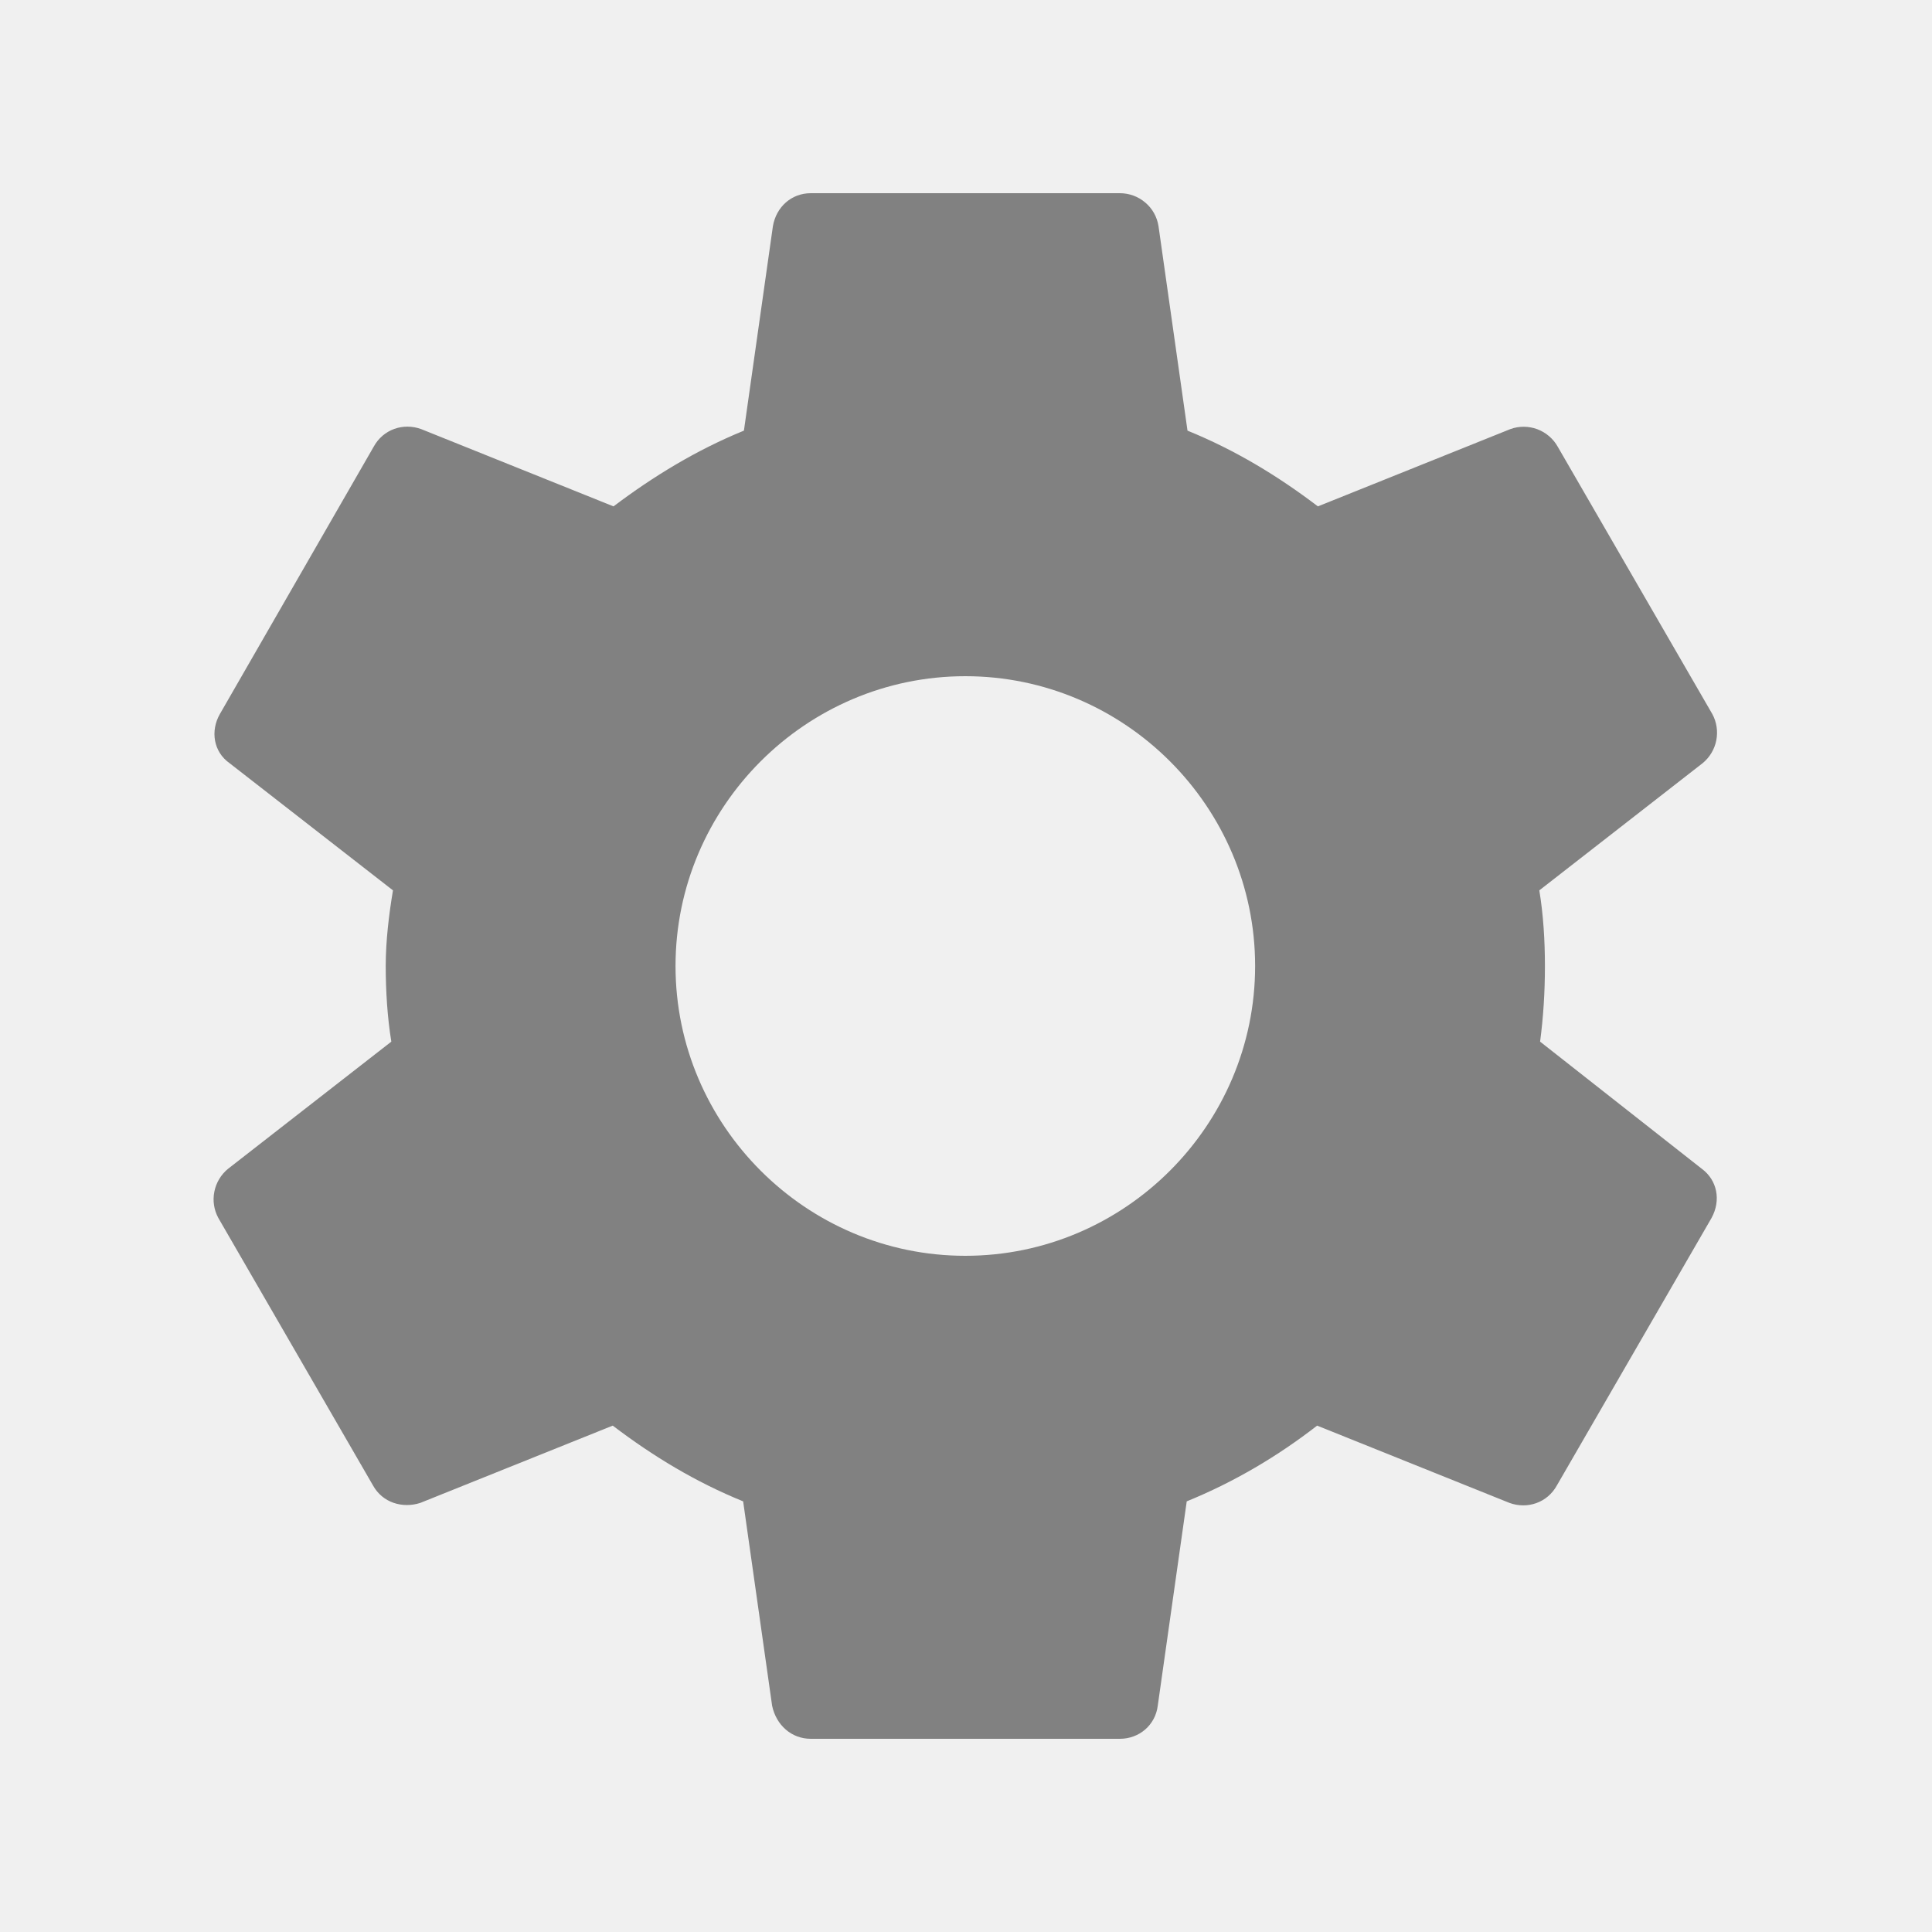
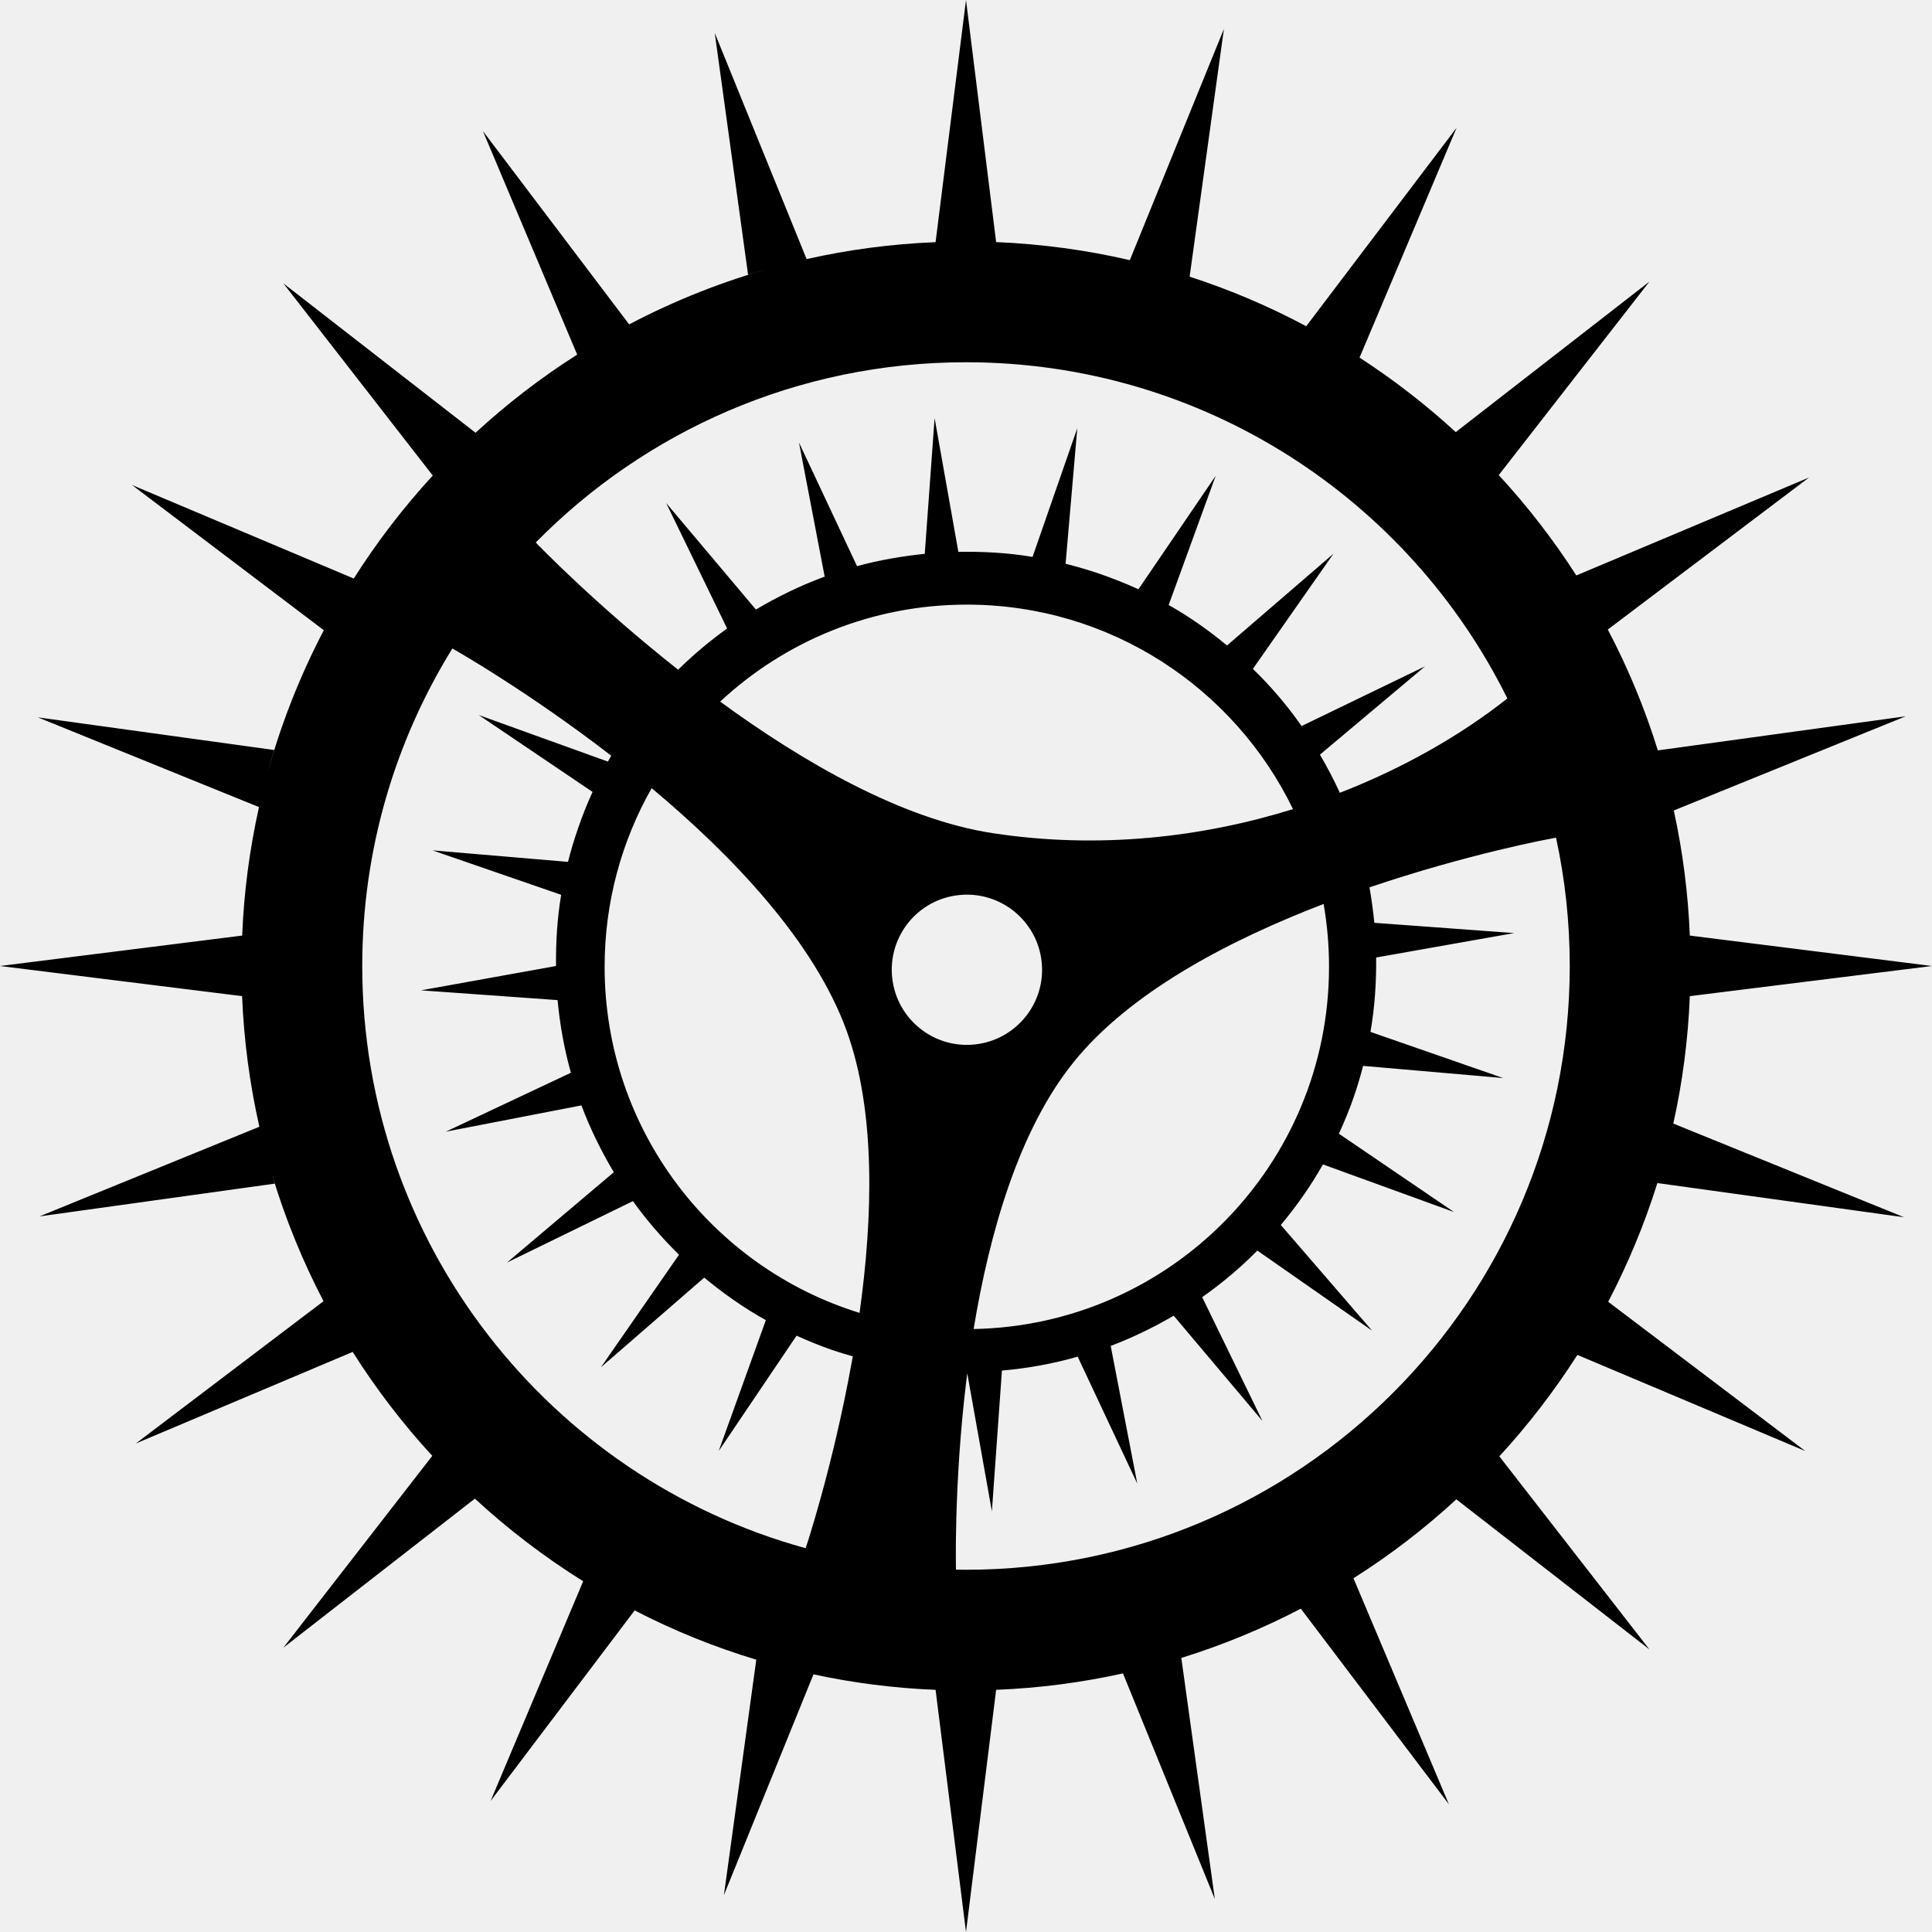
<svg xmlns="http://www.w3.org/2000/svg" width="20" height="20" viewBox="0 0 20 20" fill="none">
-   <path d="M15.943 10.783C15.976 10.533 15.993 10.275 15.993 10C15.993 9.733 15.976 9.467 15.935 9.217L17.626 7.9C17.699 7.84 17.749 7.756 17.767 7.664C17.785 7.571 17.771 7.475 17.726 7.392L16.126 4.625C16.079 4.541 16.004 4.477 15.914 4.443C15.824 4.41 15.725 4.409 15.635 4.442L13.643 5.242C13.226 4.925 12.785 4.658 12.293 4.458L11.993 2.342C11.978 2.246 11.93 2.159 11.856 2.097C11.783 2.034 11.689 2 11.593 2H8.393C8.193 2 8.035 2.142 8.001 2.342L7.701 4.458C7.21 4.658 6.76 4.933 6.351 5.242L4.36 4.442C4.176 4.375 3.968 4.442 3.868 4.625L2.276 7.392C2.176 7.567 2.21 7.783 2.376 7.9L4.068 9.217C4.026 9.467 3.993 9.742 3.993 10C3.993 10.258 4.01 10.533 4.051 10.783L2.36 12.1C2.287 12.16 2.237 12.244 2.219 12.336C2.2 12.429 2.215 12.525 2.26 12.608L3.86 15.375C3.96 15.558 4.168 15.617 4.351 15.558L6.343 14.758C6.76 15.075 7.201 15.342 7.693 15.542L7.993 17.658C8.035 17.858 8.193 18 8.393 18H11.593C11.793 18 11.96 17.858 11.985 17.658L12.285 15.542C12.776 15.342 13.226 15.075 13.635 14.758L15.626 15.558C15.81 15.625 16.018 15.558 16.118 15.375L17.718 12.608C17.818 12.425 17.776 12.217 17.618 12.1L15.943 10.783ZM9.993 13C8.343 13 6.993 11.65 6.993 10C6.993 8.35 8.343 7 9.993 7C11.643 7 12.993 8.35 12.993 10C12.993 11.65 11.643 13 9.993 13Z" fill="#818181" />
+   <g clip-path="url(#clip0_3927_5)">
+     <path d="M10.312 2.506C10.786 2.526 11.249 2.589 11.696 2.693L12.67 0.299L12.315 2.864C12.735 3 13.138 3.172 13.522 3.377L15.079 1.322L14.074 3.702C14.428 3.931 14.761 4.19 15.07 4.473L17.075 2.915L15.515 4.918C15.812 5.24 16.081 5.587 16.318 5.957L18.727 4.943L16.644 6.517C16.853 6.914 17.027 7.333 17.162 7.768L19.728 7.415L17.327 8.39C17.419 8.81 17.475 9.243 17.493 9.685L20 10L17.493 10.312C17.475 10.763 17.417 11.204 17.322 11.631L19.711 12.601L17.157 12.247C17.023 12.675 16.852 13.085 16.648 13.476L18.688 15.021L16.329 14.026C16.09 14.4 15.82 14.751 15.521 15.076L17.075 17.075L15.076 15.521C14.747 15.824 14.391 16.098 14.011 16.338L14.999 18.678L13.466 16.653C13.073 16.858 12.659 17.029 12.229 17.163L12.576 19.659L11.625 17.323C11.2 17.417 10.761 17.475 10.312 17.493L10 20L9.685 17.493C9.253 17.476 8.831 17.421 8.421 17.333L7.494 19.618L7.829 17.181C7.391 17.049 6.97 16.878 6.57 16.671L5.079 18.643L6.037 16.369C5.636 16.119 5.261 15.832 4.916 15.514L2.933 17.057L4.475 15.071C4.169 14.739 3.893 14.378 3.651 13.995L1.406 14.943L3.349 13.47C3.132 13.054 2.952 12.614 2.815 12.156C2.824 12.189 2.834 12.221 2.844 12.253L0.409 12.592L2.685 11.664C2.586 11.227 2.525 10.775 2.506 10.312L0 10L2.507 9.685C2.525 9.23 2.585 8.786 2.681 8.355L0.392 7.426L2.838 7.764C2.811 7.851 2.785 7.94 2.762 8.029C2.905 7.502 3.104 6.998 3.352 6.524L1.367 5.021L3.662 5.989C3.903 5.609 4.177 5.252 4.48 4.923L2.933 2.933L4.923 4.48C5.248 4.18 5.6 3.909 5.975 3.671L4.999 1.357L6.513 3.358C6.986 3.109 7.49 2.909 8.017 2.765C7.925 2.79 7.834 2.816 7.744 2.844L7.399 0.341L8.35 2.682C8.782 2.585 9.228 2.525 9.685 2.507L10 0L10.312 2.506ZM16.079 8.677L16.077 8.677C16.077 8.677 16.073 8.678 16.069 8.679C16.062 8.68 16.052 8.682 16.039 8.685C16.012 8.69 15.972 8.698 15.921 8.708C15.819 8.729 15.672 8.762 15.492 8.805C15.148 8.889 14.683 9.014 14.177 9.186C14.198 9.307 14.215 9.43 14.227 9.553L15.675 9.659L14.246 9.912C14.248 10.167 14.232 10.425 14.187 10.682L15.561 11.16L14.111 11.034C14.084 11.136 14.054 11.24 14.019 11.342C13.973 11.477 13.919 11.609 13.86 11.736L15.052 12.547L13.695 12.054C13.568 12.279 13.421 12.487 13.259 12.681L14.204 13.775L13.016 12.946C12.84 13.124 12.649 13.285 12.445 13.428L13.069 14.71L12.15 13.62C11.941 13.742 11.724 13.847 11.498 13.933L11.773 15.358L11.156 14.044C10.901 14.117 10.639 14.165 10.372 14.188L10.268 15.645L10.013 14.216C10.011 14.234 10.008 14.252 10.006 14.271C9.937 14.832 9.91 15.342 9.9 15.711C9.895 15.896 9.894 16.045 9.895 16.148C9.895 16.189 9.896 16.223 9.896 16.249C9.931 16.25 9.965 16.25 10 16.25C13.452 16.25 16.25 13.452 16.25 10C16.25 9.544 16.201 9.1 16.108 8.672L16.079 8.677ZM4.683 6.713C4.092 7.668 3.75 8.794 3.75 10C3.75 12.877 5.694 15.3 8.34 16.027C8.342 16.021 8.344 16.015 8.346 16.007C8.355 15.982 8.367 15.944 8.382 15.896C8.412 15.799 8.454 15.658 8.502 15.483C8.598 15.133 8.719 14.646 8.818 14.096C8.821 14.078 8.824 14.059 8.828 14.041C8.757 14.021 8.687 14 8.617 13.976C8.49 13.932 8.366 13.881 8.246 13.827L7.44 15.021L7.928 13.666C7.699 13.539 7.488 13.389 7.29 13.226L6.22 14.155L7.029 12.989C6.854 12.817 6.694 12.632 6.552 12.434L5.248 13.07L6.354 12.135C6.223 11.915 6.109 11.684 6.019 11.443L4.615 11.715L5.91 11.105C5.841 10.86 5.796 10.608 5.772 10.353L4.358 10.252L5.756 10C5.753 9.756 5.768 9.51 5.809 9.263L4.477 8.803L5.88 8.922C5.909 8.806 5.944 8.69 5.984 8.575C6.028 8.446 6.078 8.32 6.134 8.198L4.956 7.402L6.293 7.884C6.304 7.864 6.316 7.843 6.327 7.823C5.907 7.498 5.512 7.23 5.215 7.039C5.053 6.934 4.92 6.853 4.828 6.798C4.781 6.77 4.745 6.749 4.721 6.735C4.709 6.728 4.699 6.722 4.693 6.719C4.69 6.717 4.686 6.715 4.686 6.715L4.683 6.713V6.713ZM13.702 9.358C12.729 9.731 11.699 10.268 11.112 10.998C10.547 11.699 10.243 12.763 10.079 13.758C12.118 13.72 13.758 12.056 13.758 10.008C13.758 9.787 13.739 9.569 13.702 9.358ZM6.746 8.159C6.436 8.705 6.259 9.336 6.259 10.008C6.259 11.693 7.369 13.118 8.898 13.591C9.036 12.605 9.068 11.508 8.764 10.67C8.428 9.745 7.583 8.859 6.746 8.159ZM10.783 9.956C10.737 9.529 10.353 9.22 9.926 9.266C9.499 9.311 9.19 9.695 9.236 10.122C9.282 10.549 9.665 10.858 10.092 10.812C10.52 10.766 10.829 10.383 10.783 9.956ZM10.008 6.259C9.022 6.259 8.124 6.64 7.455 7.263C8.309 7.887 9.334 8.481 10.277 8.625C11.378 8.793 12.445 8.668 13.385 8.376C12.778 7.123 11.494 6.259 10.008 6.259ZM10 3.75C8.256 3.75 6.679 4.464 5.546 5.616L5.557 5.627V5.627L5.559 5.629C5.559 5.629 5.562 5.632 5.564 5.635C5.569 5.64 5.576 5.647 5.586 5.657C5.605 5.677 5.634 5.705 5.671 5.742C5.745 5.816 5.854 5.921 5.991 6.049C6.248 6.288 6.603 6.604 7.02 6.933C7.178 6.777 7.348 6.635 7.527 6.506L6.896 5.207L7.825 6.31C8.052 6.175 8.29 6.06 8.537 5.969L8.271 4.581L8.872 5.861C9.1 5.798 9.335 5.758 9.573 5.733L9.675 4.328L9.921 5.713C10.175 5.708 10.432 5.722 10.689 5.765L11.152 4.433L11.031 5.836C11.149 5.866 11.267 5.9 11.384 5.94C11.522 5.988 11.656 6.041 11.785 6.1L12.585 4.925L12.098 6.263C12.314 6.385 12.515 6.527 12.702 6.682L13.804 5.732L12.97 6.924C13.157 7.106 13.326 7.304 13.474 7.516L14.752 6.898L13.664 7.812C13.739 7.94 13.808 8.072 13.87 8.207C14.542 7.946 15.132 7.603 15.601 7.233L15.604 7.23C14.583 5.168 12.457 3.75 10 3.75Z" fill="black" />
+   </g>
+   <defs>
+     <clipPath id="clip0_3927_5">
+       <rect width="20" height="20" fill="white" />
+     </clipPath>
+   </defs>
</svg>
